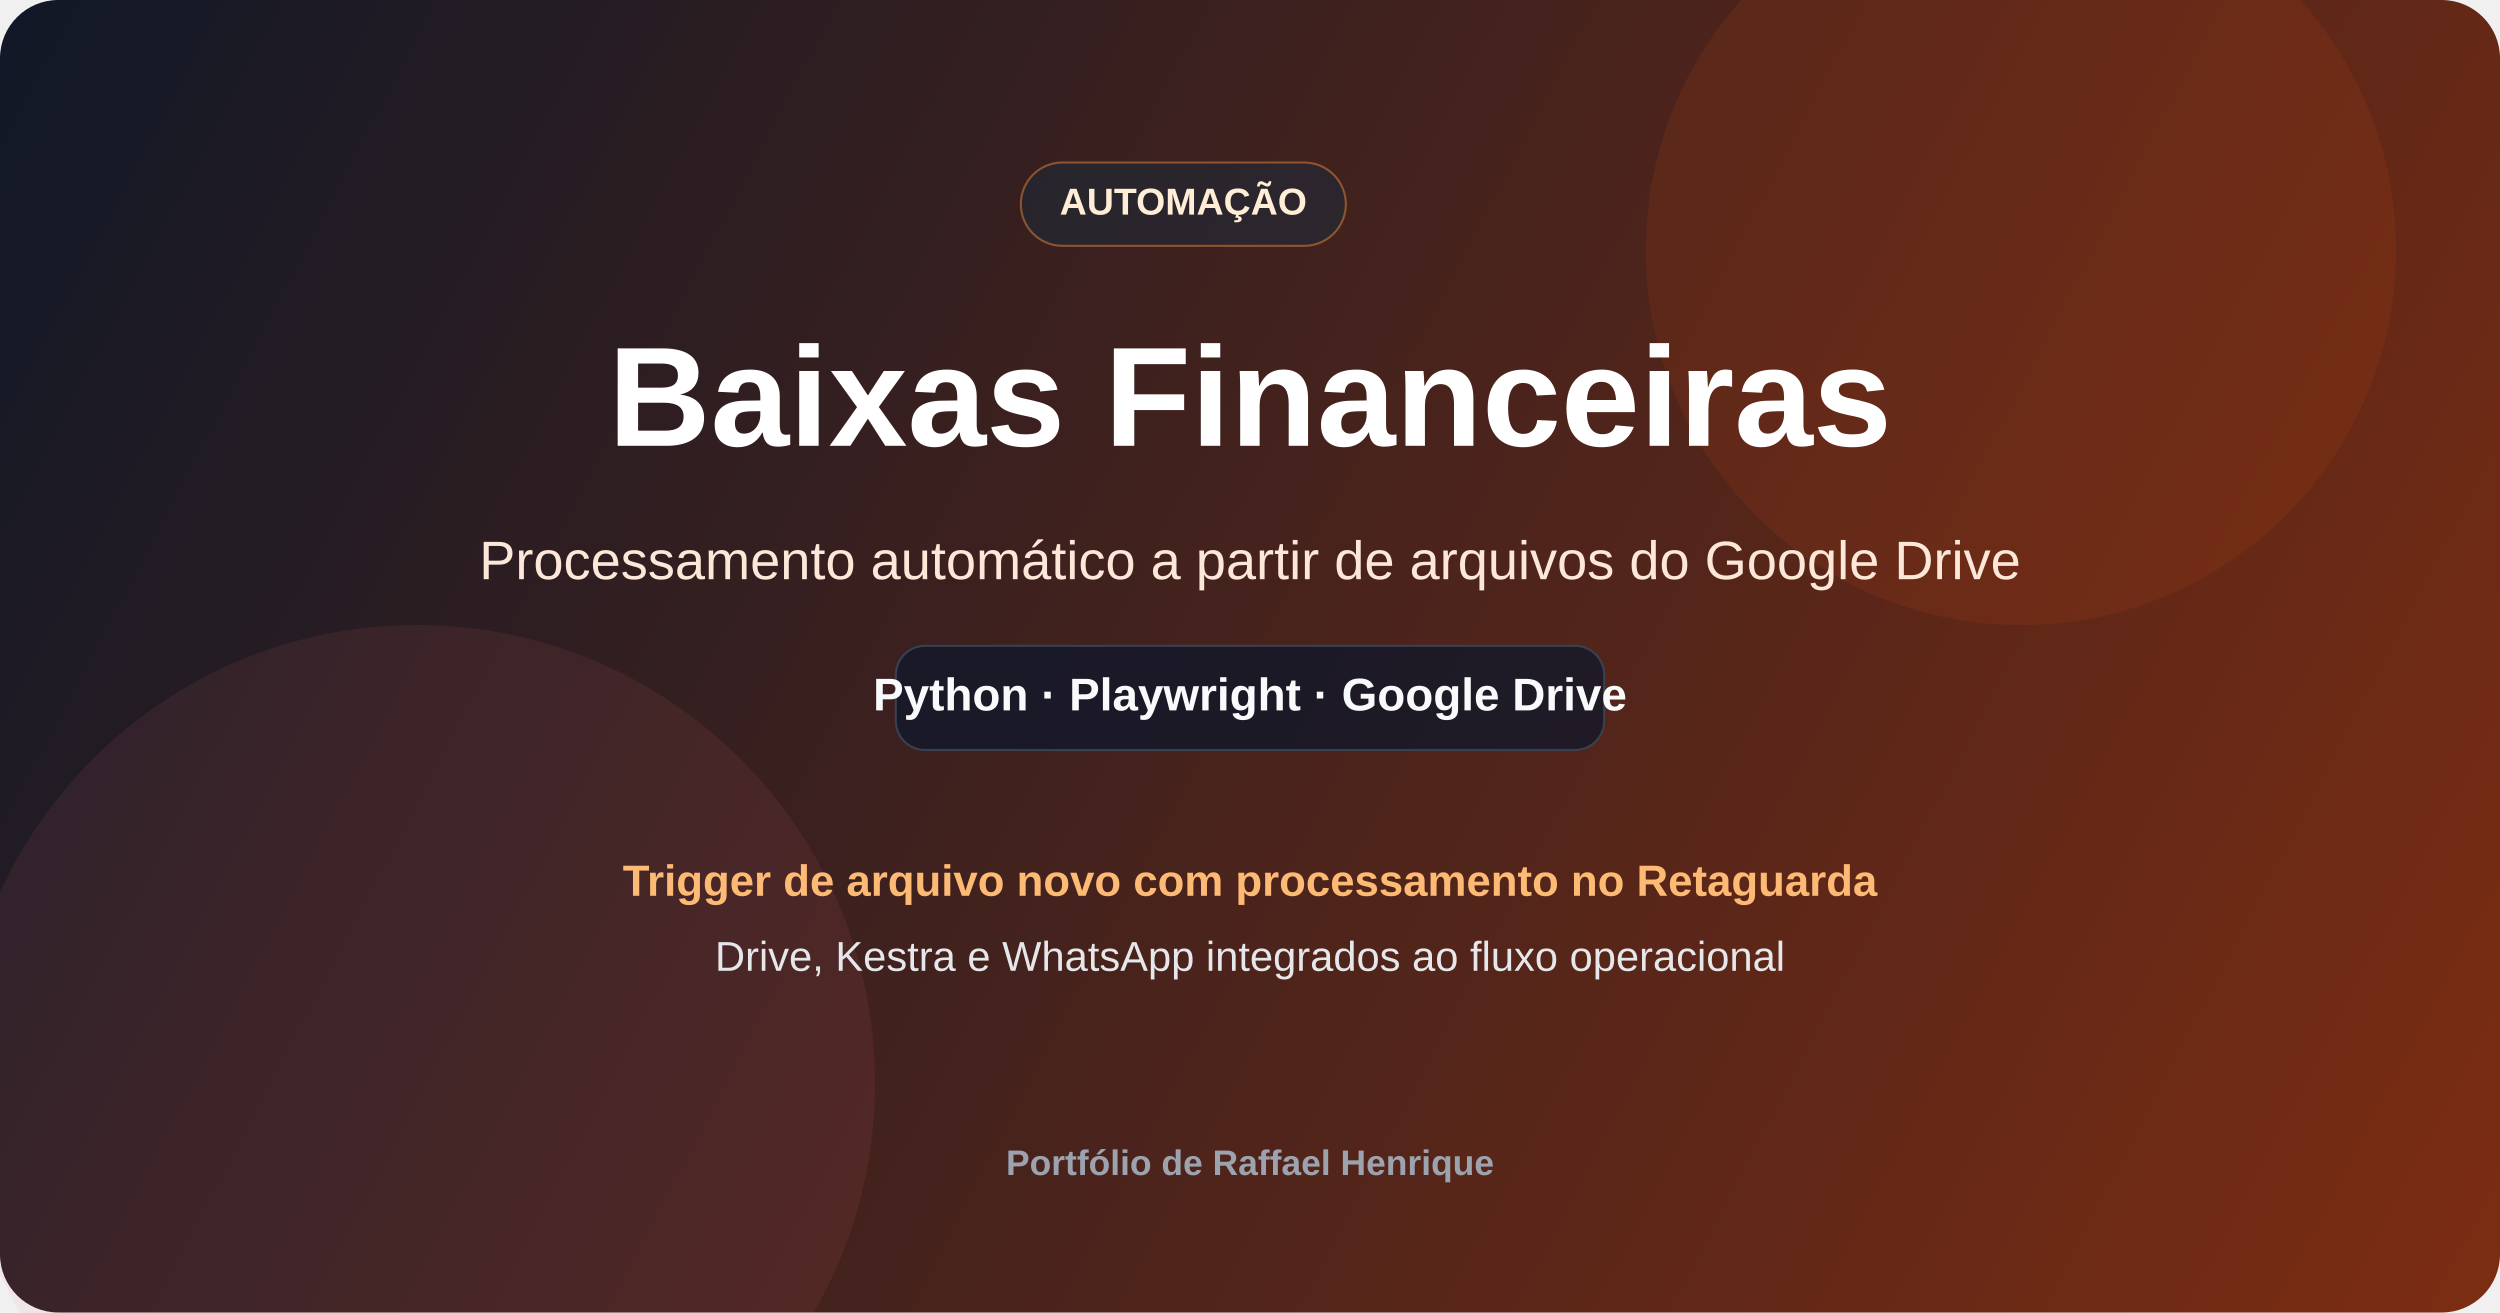
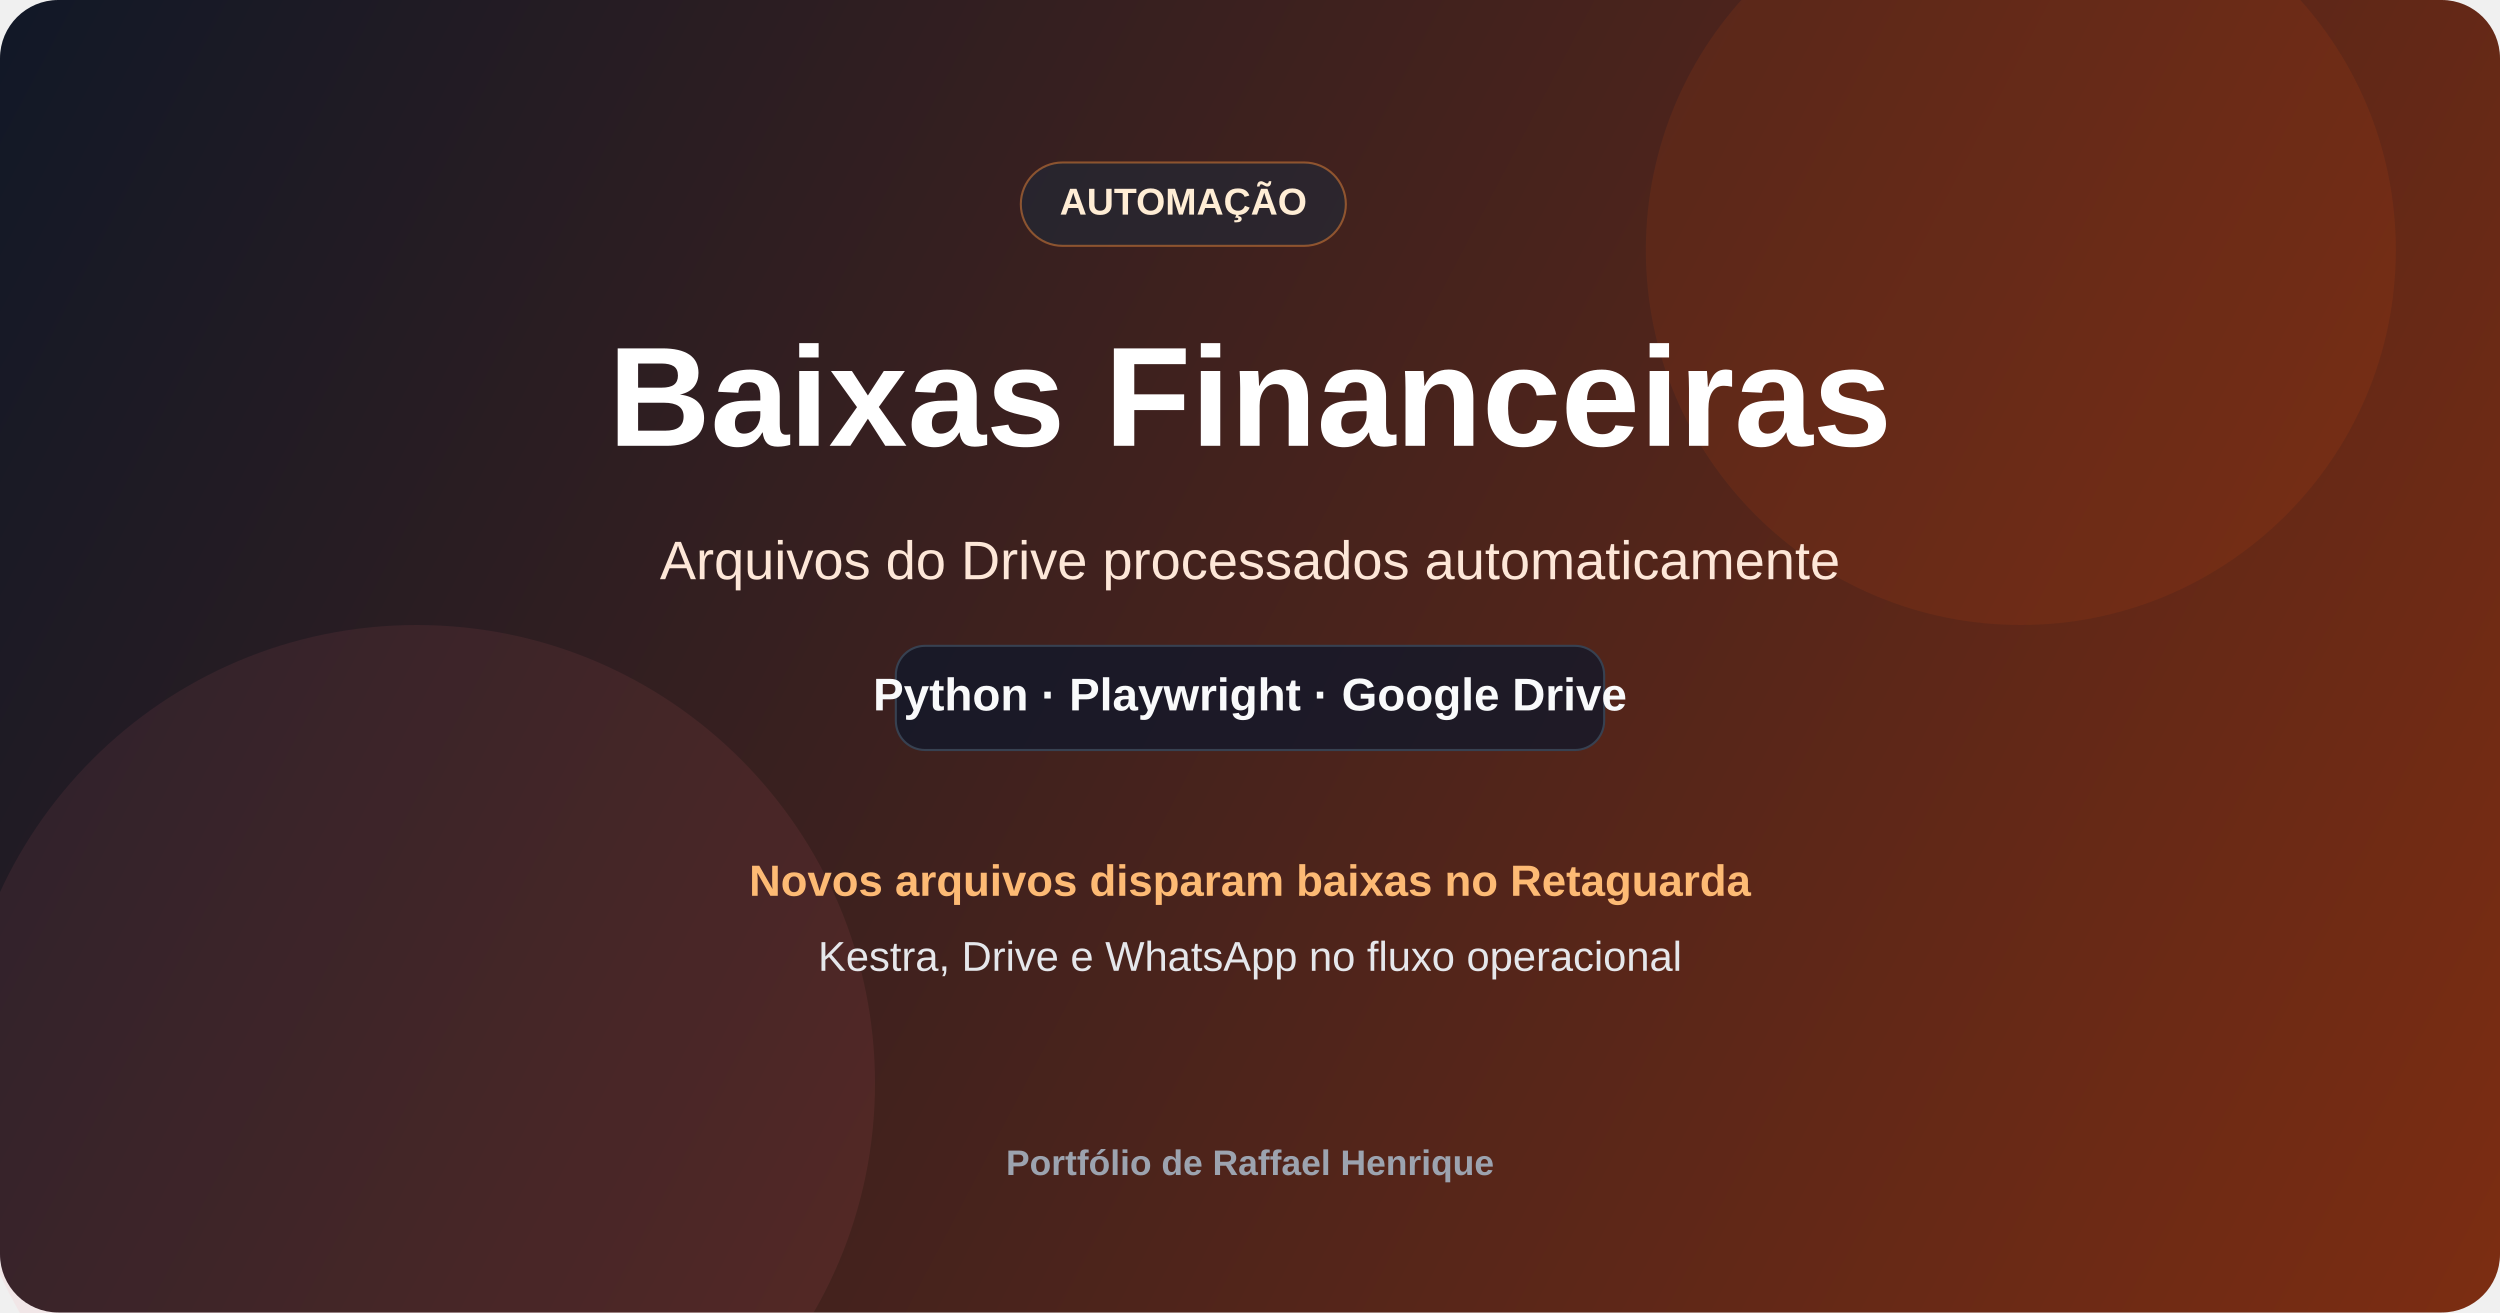
<svg xmlns="http://www.w3.org/2000/svg" width="1200" height="630" viewBox="0 0 1200 630" fill="none">
  <defs>
    <linearGradient id="bg" x1="0" y1="0" x2="1200" y2="630" gradientUnits="userSpaceOnUse">
      <stop stop-color="#111827" />
      <stop offset="1" stop-color="#7C2D12" />
    </linearGradient>
  </defs>
  <rect width="1200" height="630" rx="28" fill="url(#bg)" />
  <circle cx="970" cy="120" r="180" fill="#EA580C" fill-opacity="0.10" />
  <circle cx="200" cy="520" r="220" fill="#FB7185" fill-opacity="0.08" />
  <rect x="490" y="78" width="156" height="40" rx="20" fill="#1F2937" fill-opacity="0.60" stroke="#FB923C" stroke-opacity="0.45" />
  <text x="568" y="103" text-anchor="middle" fill="#FFEDD5" font-family="Segoe UI, Arial, sans-serif" font-size="18" font-weight="700">AUTOMAÇÃO</text>
  <text x="600" y="214" text-anchor="middle" fill="#FFFFFF" font-family="Segoe UI, Arial, sans-serif" font-size="68" font-weight="800">Baixas Financeiras</text>
-   <text x="600" y="278" text-anchor="middle" fill="#FDE7D8" font-family="Segoe UI, Arial, sans-serif" font-size="26" font-weight="500">Processamento automático a partir de arquivos do Google Drive</text>
+   <text x="600" y="278" text-anchor="middle" fill="#FDE7D8" font-family="Segoe UI, Arial, sans-serif" font-size="26" font-weight="500">Arquivos do Drive processados automaticamente</text>
  <rect x="430" y="310" width="340" height="50" rx="14" fill="#0F172A" fill-opacity="0.76" stroke="#374151" />
  <text x="600" y="341" text-anchor="middle" fill="#F9FAFB" font-family="Segoe UI, Arial, sans-serif" font-size="22" font-weight="700">Python · Playwright · Google Drive</text>
-   <text x="600" y="430" text-anchor="middle" fill="#FDBA74" font-family="Segoe UI, Arial, sans-serif" font-size="21" font-weight="700">Trigger de arquivo novo com processamento no Retaguarda</text>
-   <text x="600" y="466" text-anchor="middle" fill="#E5E7EB" font-family="Segoe UI, Arial, sans-serif" font-size="20" font-weight="400">Drive, Kestra e WhatsApp integrados ao fluxo operacional</text>
+   <text x="600" y="430" text-anchor="middle" fill="#FDBA74" font-family="Segoe UI, Arial, sans-serif" font-size="21" font-weight="700">Novos arquivos disparam baixas no Retaguarda</text>
+   <text x="600" y="466" text-anchor="middle" fill="#E5E7EB" font-family="Segoe UI, Arial, sans-serif" font-size="20" font-weight="400">Kestra, Drive e WhatsApp no fluxo operacional</text>
  <text x="600" y="564" text-anchor="middle" fill="#9CA3AF" font-family="Segoe UI, Arial, sans-serif" font-size="17" font-weight="600">Portfólio de Raffael Henrique</text>
</svg>
